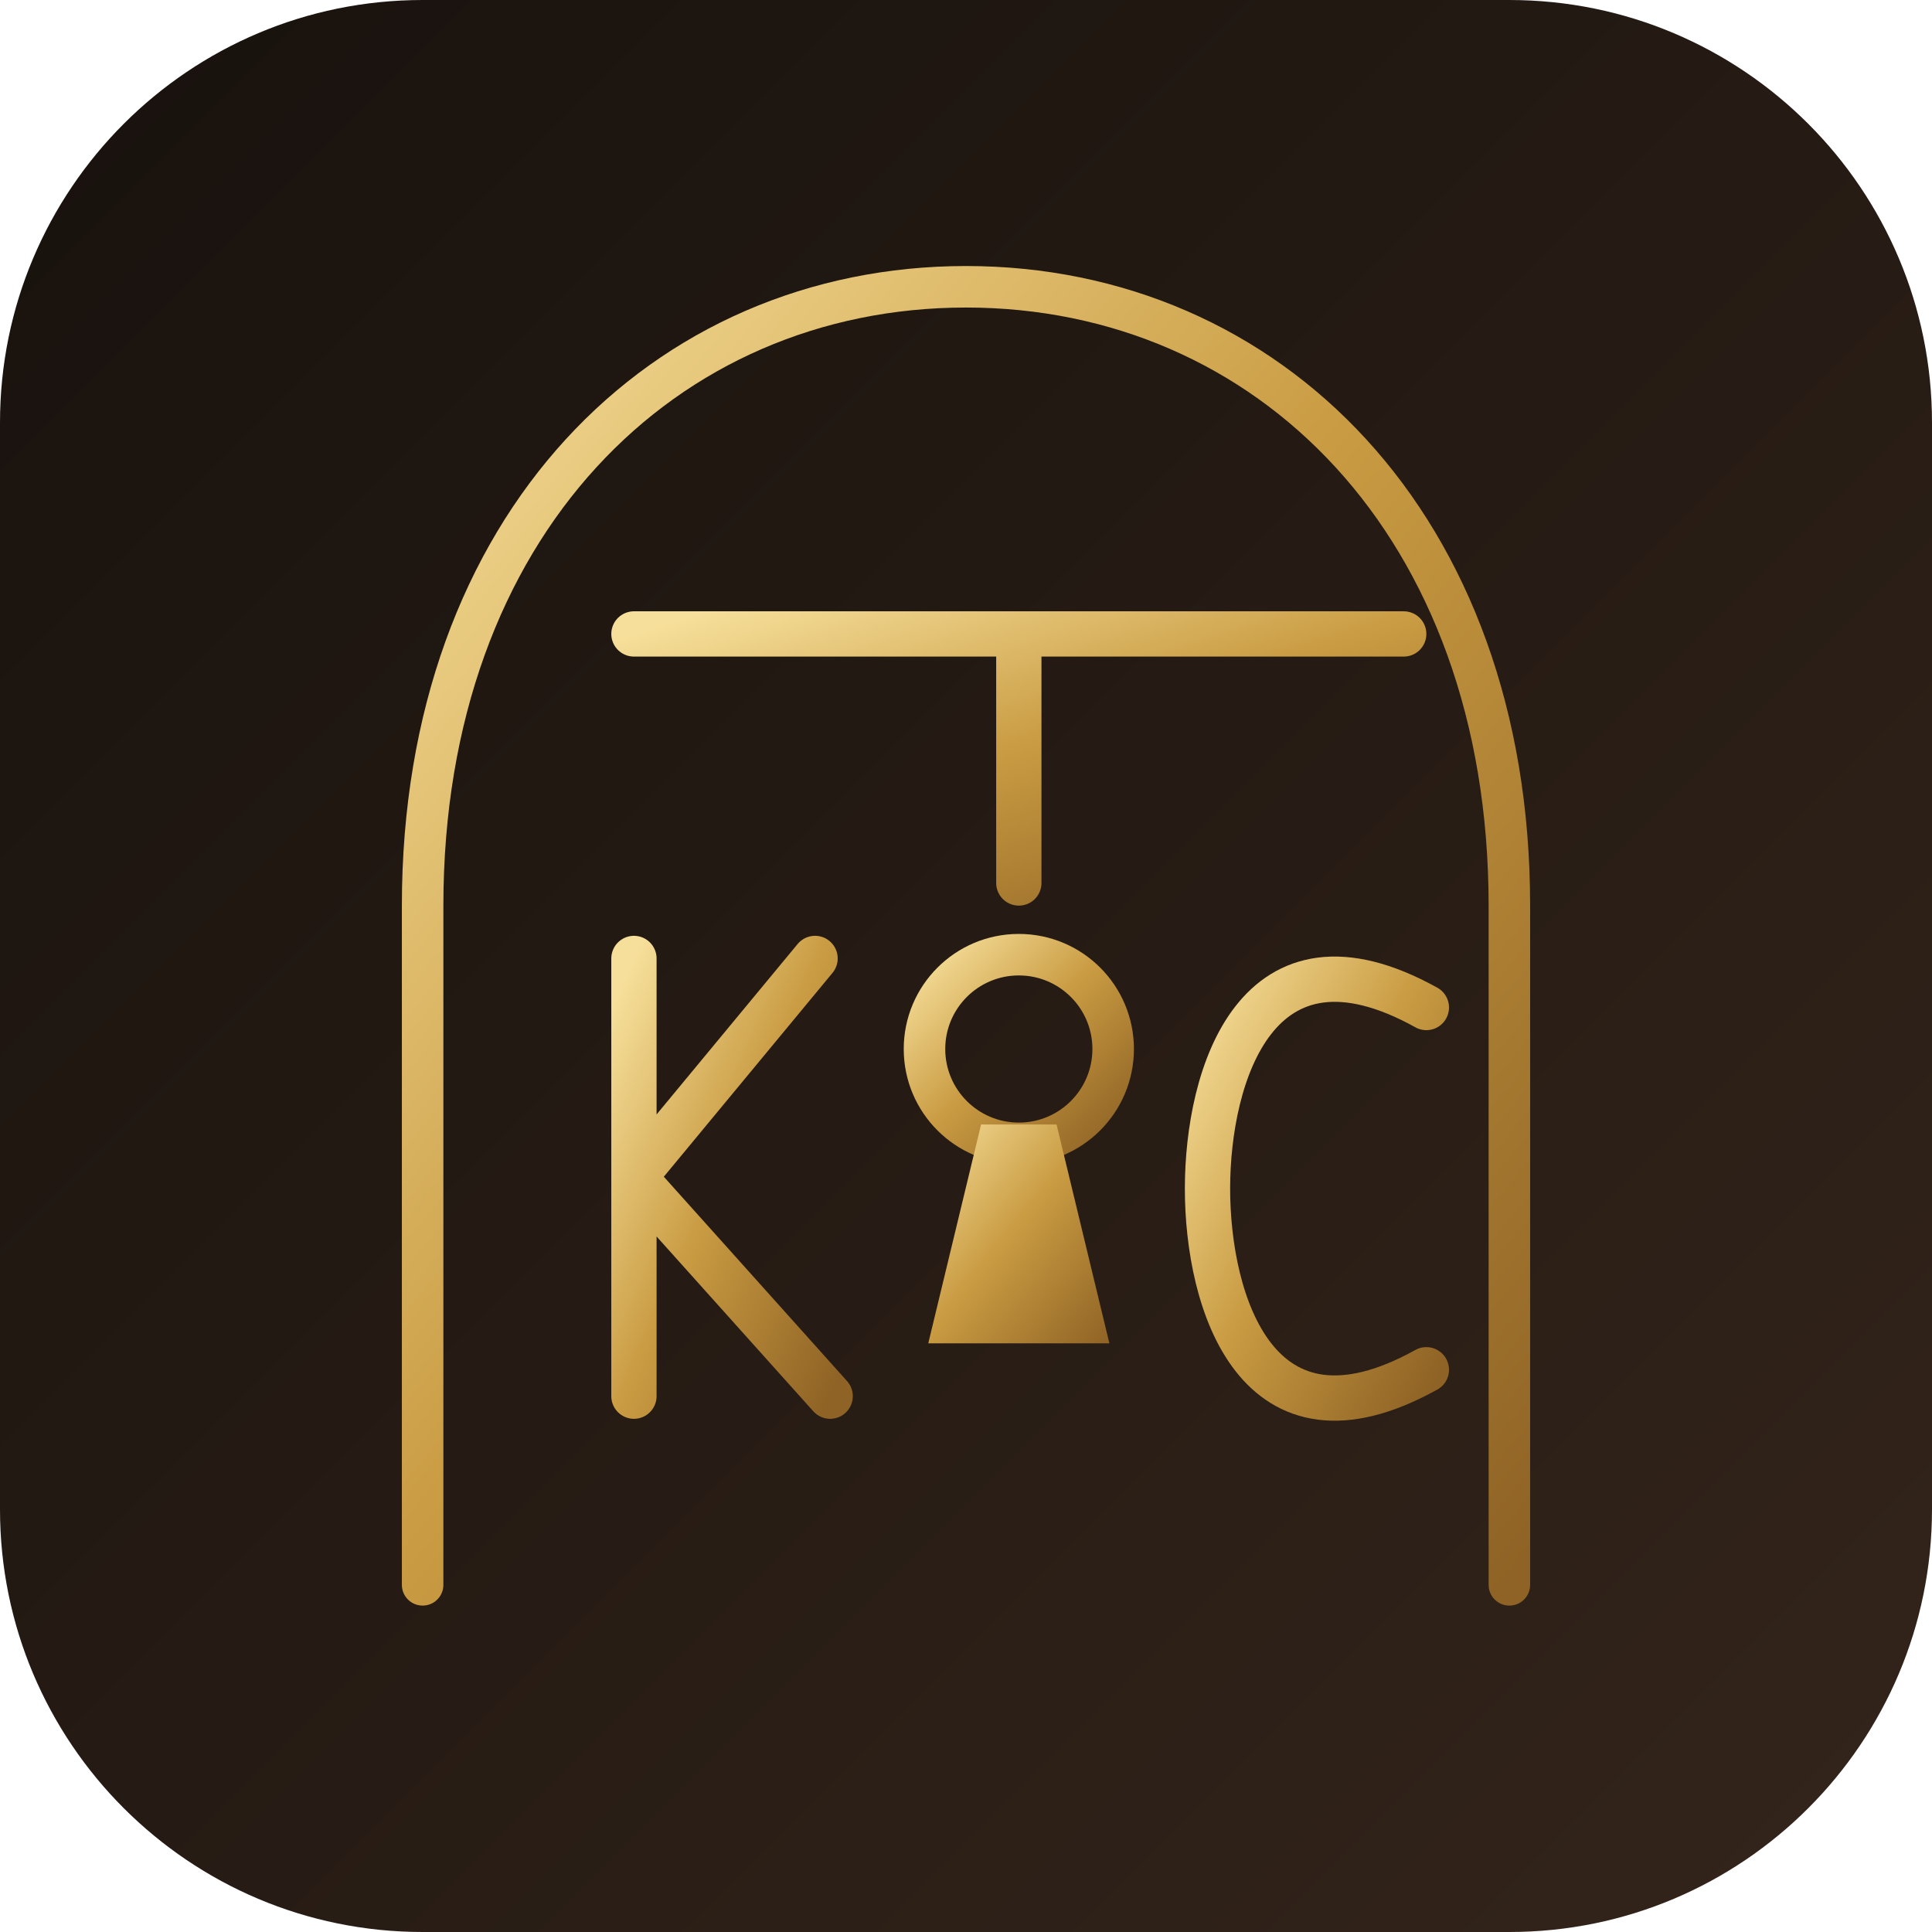
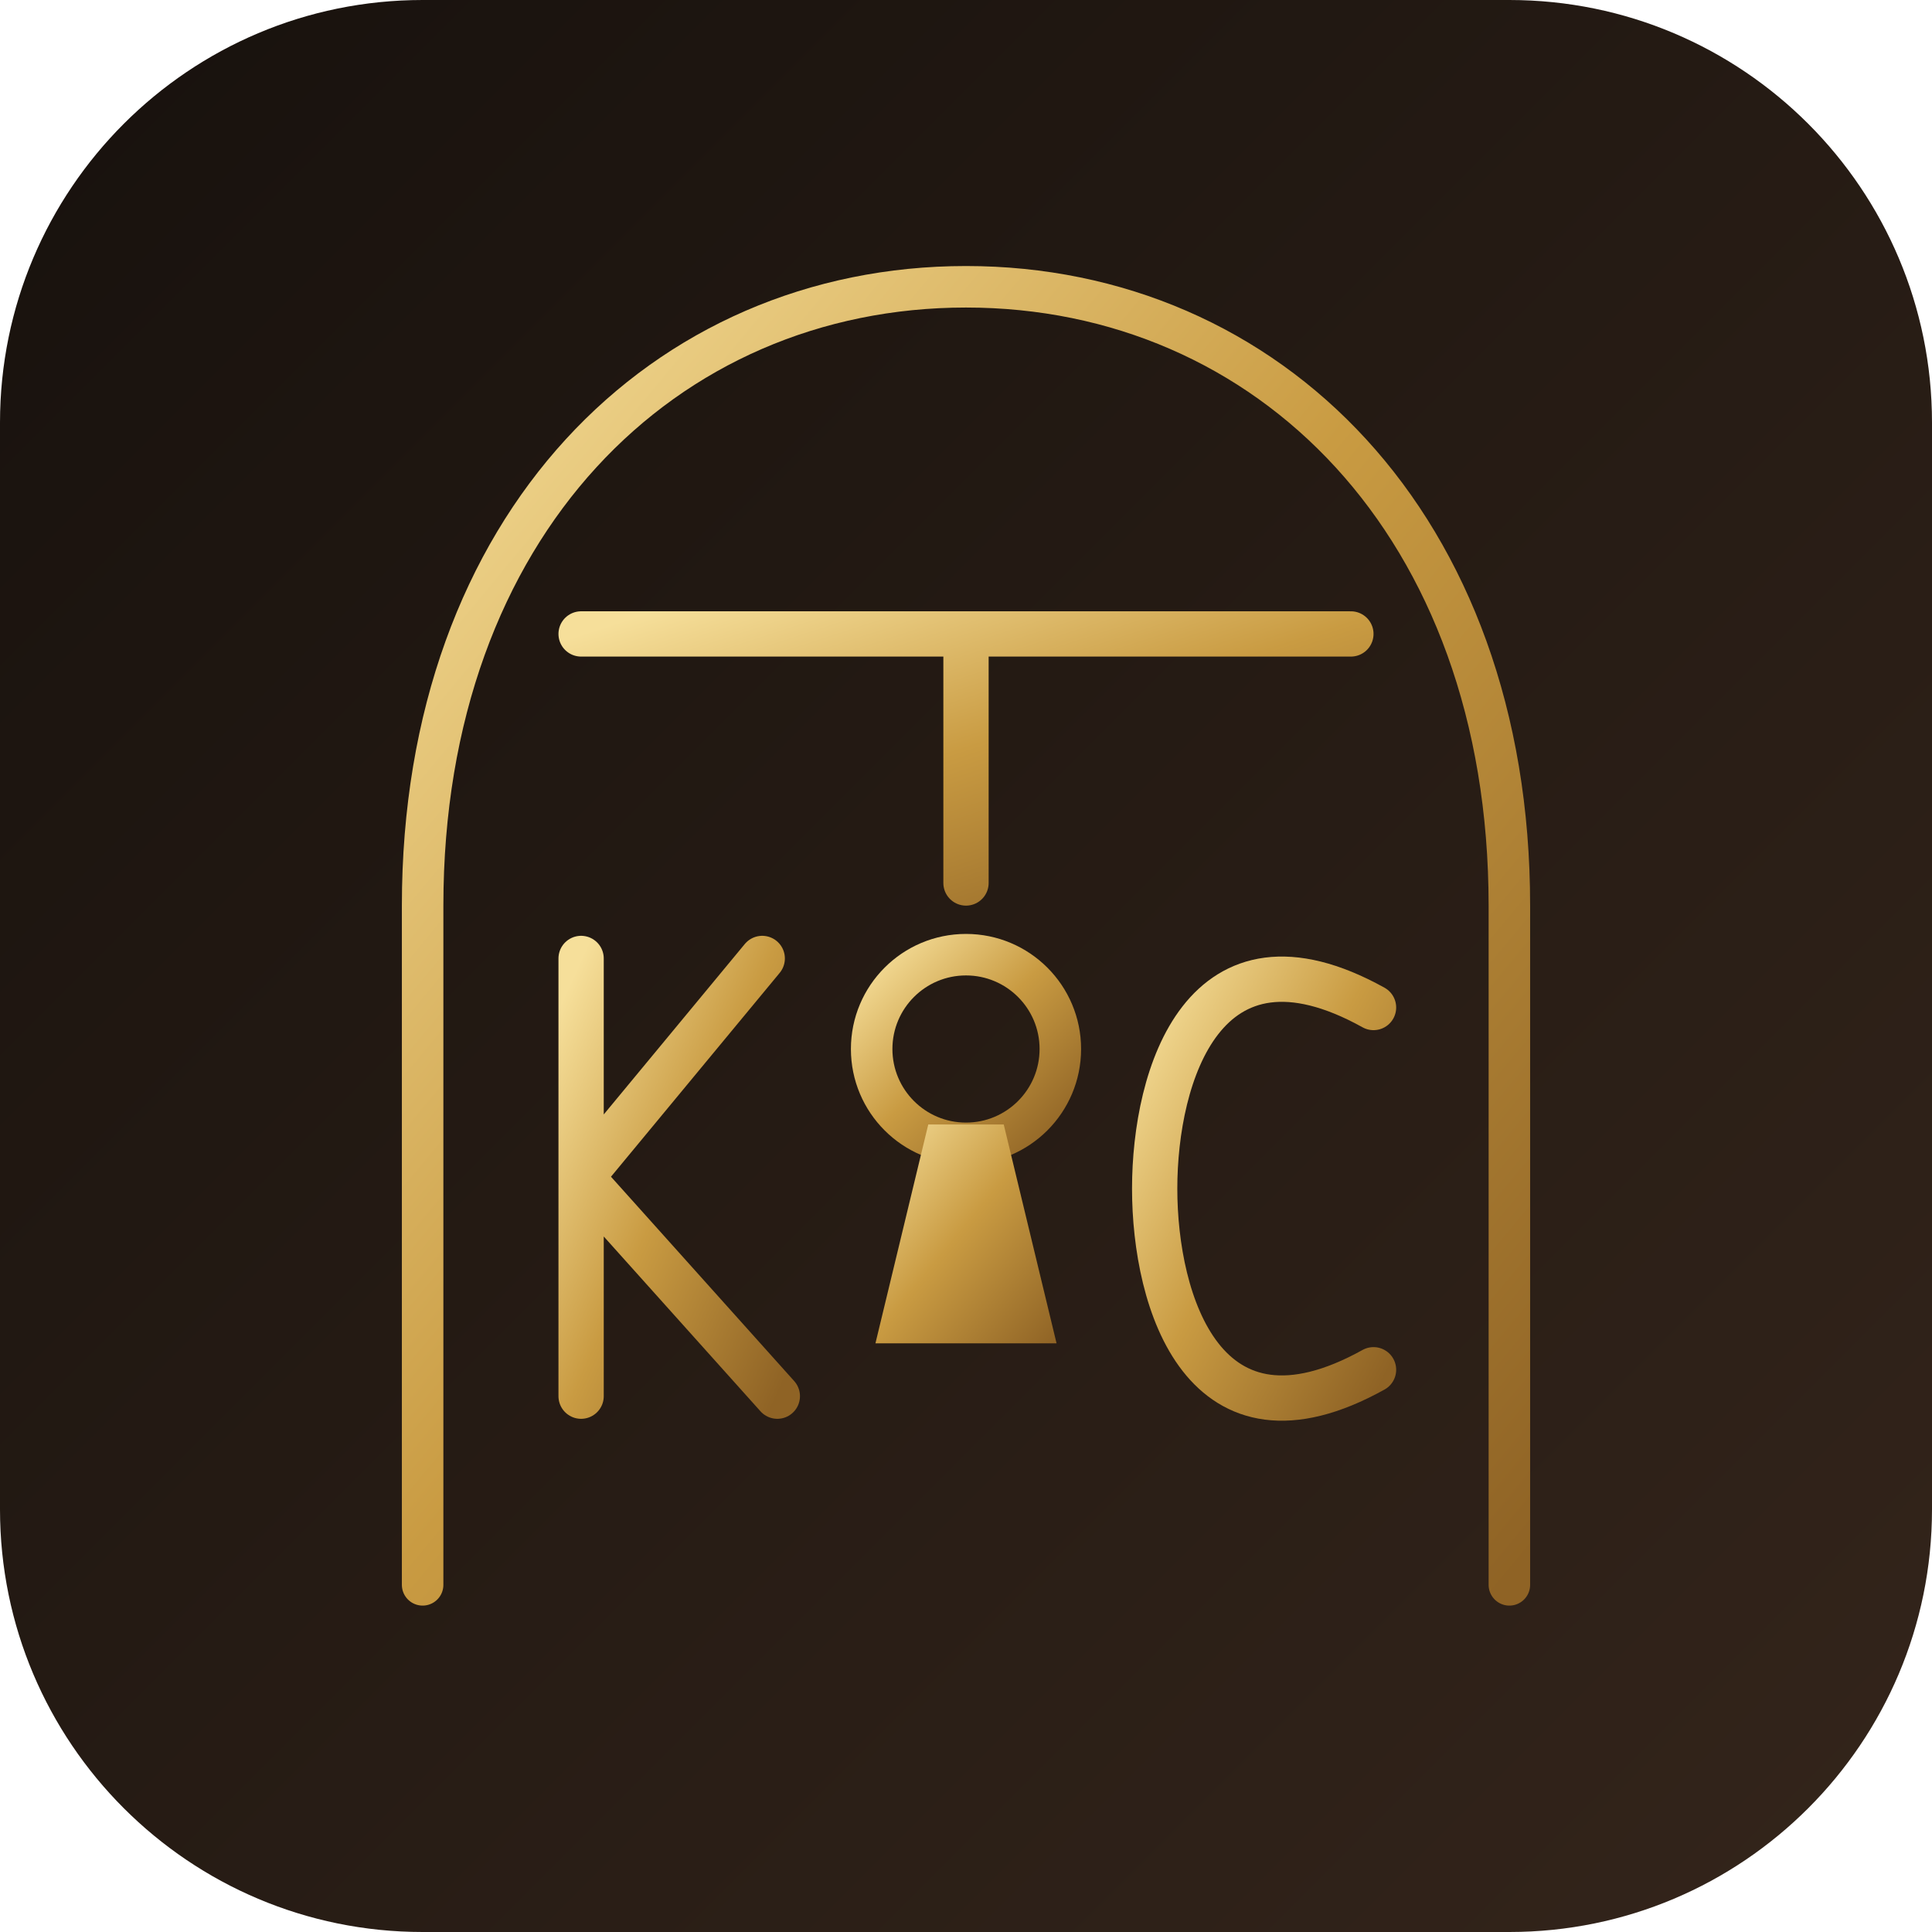
<svg xmlns="http://www.w3.org/2000/svg" viewBox="0 0 512 512" role="img" aria-labelledby="title desc">
  <defs>
    <linearGradient id="bg" x1="0" y1="0" x2="1" y2="1">
      <stop offset="0" stop-color="#17110d" />
      <stop offset="1" stop-color="#34251b" />
    </linearGradient>
    <linearGradient id="gold" x1="0" y1="0" x2="1" y2="1">
      <stop offset="0" stop-color="#f6df9a" />
      <stop offset=".48" stop-color="#c99b42" />
      <stop offset="1" stop-color="#8f6325" />
    </linearGradient>
  </defs>
  <rect width="512" height="512" rx="112" fill="url(#bg)" />
  <path d="M112 420V240C112 139 176 76 256 76s144 63 144 164v180" fill="none" stroke="url(#gold)" stroke-width="11" stroke-linecap="round" />
  <path d="M139 420h234" fill="none" stroke="url(#gold)" stroke-width="7" stroke-linecap="round" opacity=".78" />
-   <path d="M168 168h204M270 168v66" fill="none" stroke="url(#gold)" stroke-width="12" stroke-linecap="round" stroke-linejoin="round" />
-   <path d="M168 254v116M168 312l48-58M168 312l52 58" fill="none" stroke="url(#gold)" stroke-width="12" stroke-linecap="round" stroke-linejoin="round" />
-   <circle cx="270" cy="278" r="25" fill="none" stroke="url(#gold)" stroke-width="11" />
-   <path d="M260 298h20l14 58h-48z" fill="url(#gold)" />
-   <path d="M378 267c-45-25-58 18-58 48s13 73 58 48" fill="none" stroke="url(#gold)" stroke-width="12" stroke-linecap="round" />
+   <path d="M154 168h204M256 168v66" fill="none" stroke="url(#gold)" stroke-width="12" stroke-linecap="round" stroke-linejoin="round" />
+   <path d="M154 254v116M154 312l48-58M154 312l52 58" fill="none" stroke="url(#gold)" stroke-width="12" stroke-linecap="round" stroke-linejoin="round" />
+   <circle cx="256" cy="278" r="25" fill="none" stroke="url(#gold)" stroke-width="11" />
+   <path d="M246 298h20l14 58h-48z" fill="url(#gold)" />
+   <path d="M364 267c-45-25-58 18-58 48s13 73 58 48" fill="none" stroke="url(#gold)" stroke-width="12" stroke-linecap="round" />
</svg>
